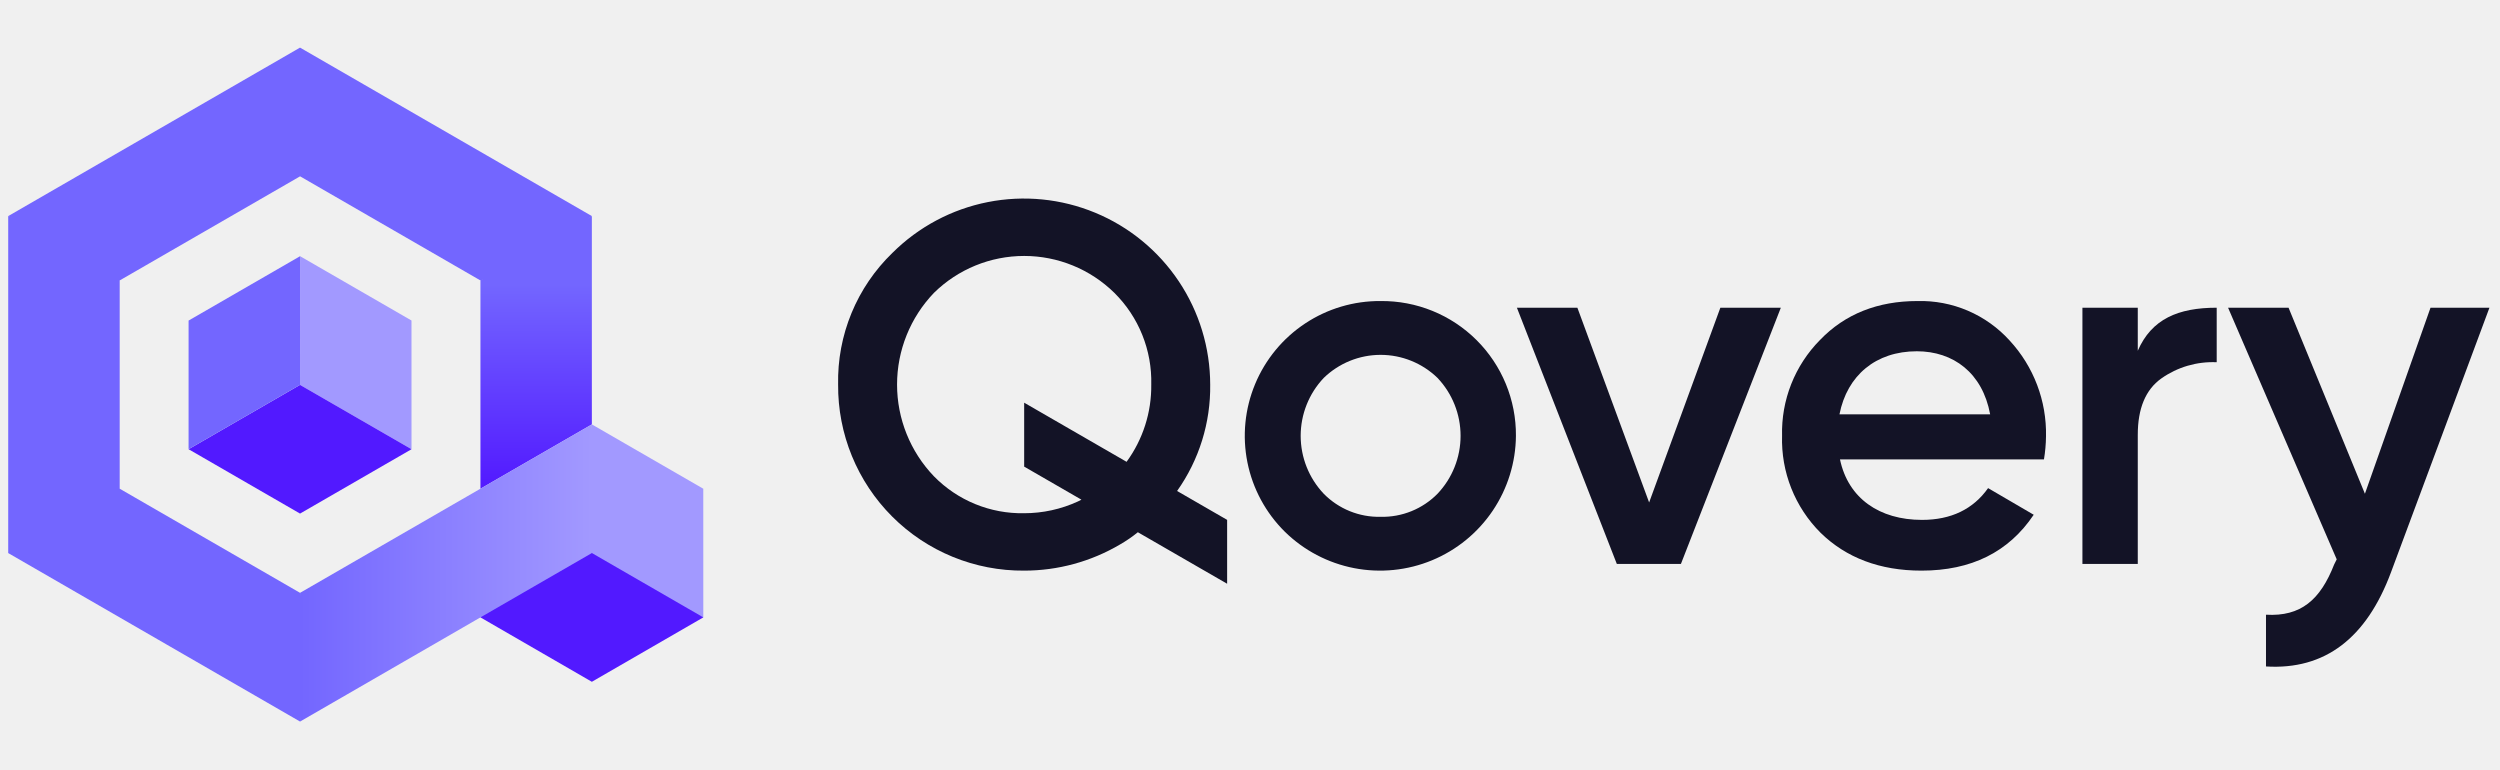
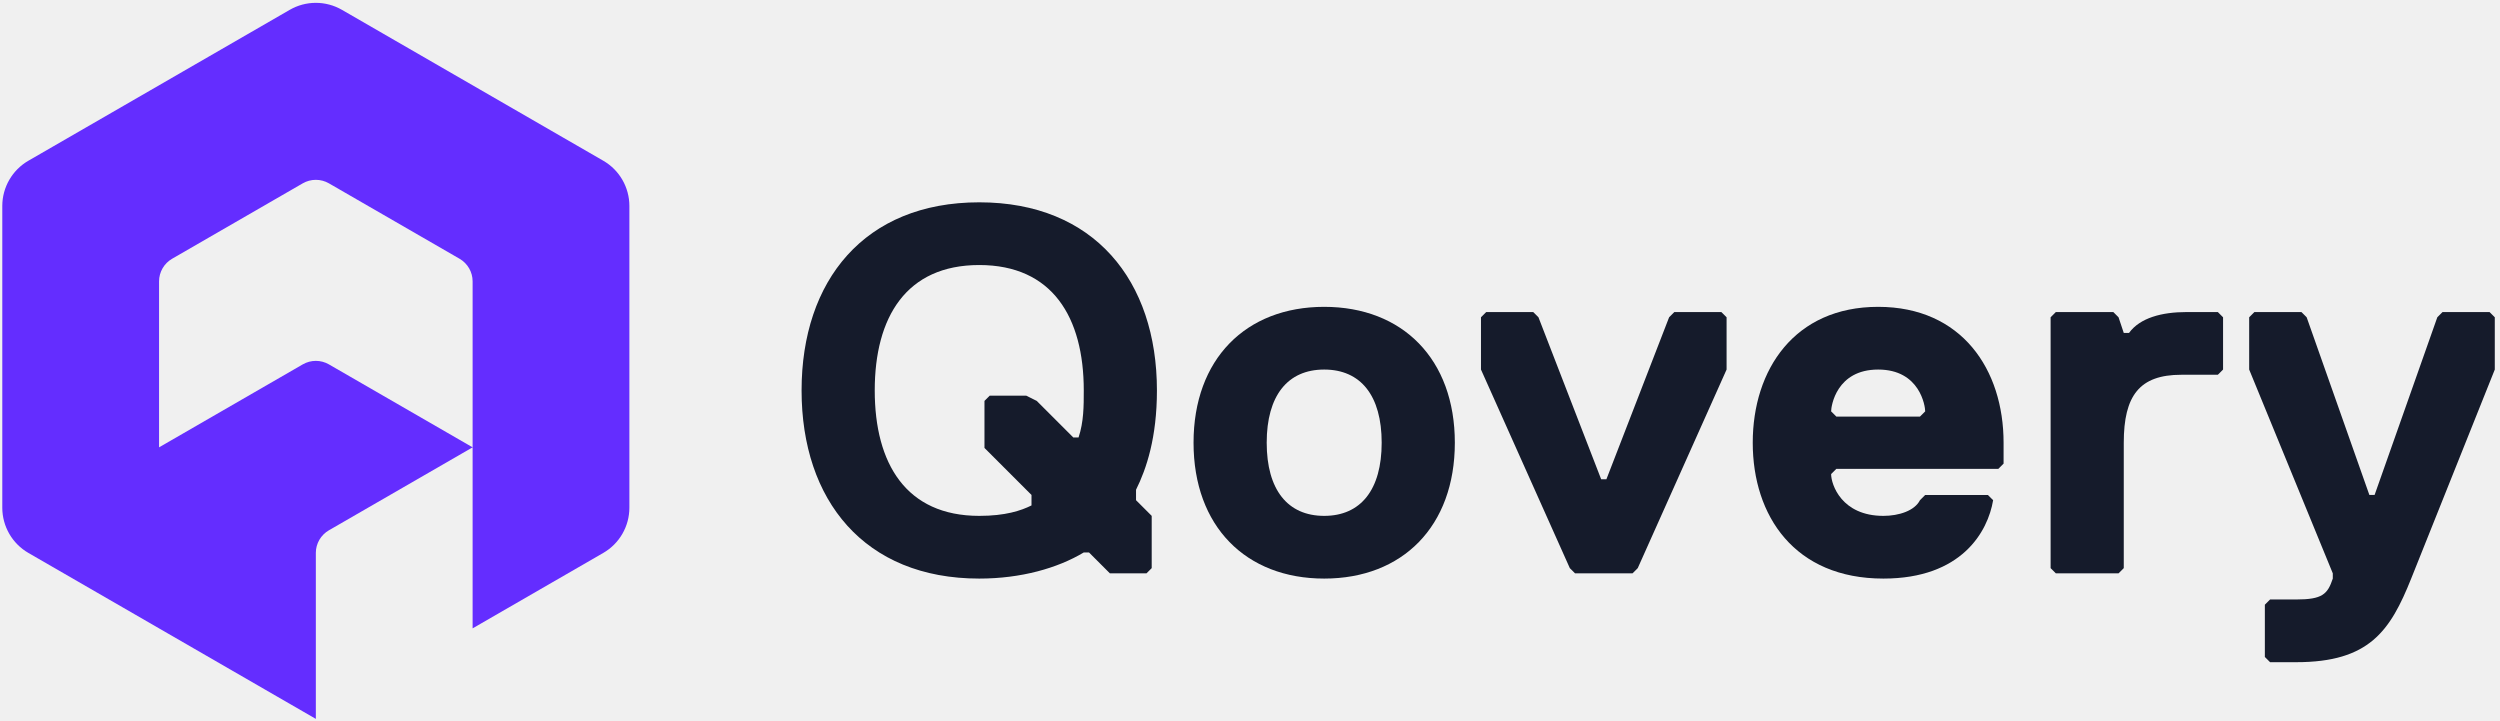
- <svg xmlns="http://www.w3.org/2000/svg" width="702" height="216" viewBox="0 0 1065 328" fill="none">
-   <path d="M251.867 180.969L242.265 241.365L299.387 263.274L299.378 208.393L251.867 180.969Z" fill="#A299FF" />
-   <path d="M3 235.829V92.137L50.534 107.21V208.384L127.442 252.786L133.188 274.691L127.442 307.672L3 235.829Z" fill="#7366FF" />
-   <path d="M127.454 75.186L50.534 119.579L3 92.137L127.425 20.3L251.867 92.137L225.612 113.056L204.362 119.587L127.454 75.186Z" fill="#7366FF" />
-   <path d="M299.401 263.254L251.867 290.715L204.362 263.254V208.387L299.401 263.254Z" fill="#5219FF" />
-   <path d="M127.454 109.242L127.425 164.114L174.973 191.547L174.965 136.667L127.454 109.242Z" fill="#A299FF" />
-   <path d="M127.425 164.114L79.908 191.547L127.434 218.994L174.973 191.547L127.425 164.114Z" fill="#5219FF" />
-   <path d="M127.454 109.242L79.914 136.689L79.908 191.547L127.425 164.114L127.454 109.242Z" fill="#7366FF" />
-   <path d="M251.867 92.137V180.968L204.362 208.387V119.587L251.867 92.137Z" fill="url(#paint0_linear)" />
-   <path d="M251.881 180.94L127.442 252.786V307.672L251.867 235.821L251.881 180.94Z" fill="url(#paint1_linear)" />
-   <path d="M547.334 226.706C539.205 218.666 533.659 208.385 531.404 197.176C529.148 185.968 530.287 174.342 534.675 163.784C539.062 153.226 546.499 144.217 556.034 137.908C565.568 131.599 576.768 128.277 588.201 128.367C595.781 128.286 603.301 129.716 610.323 132.573C617.345 135.43 623.727 139.657 629.098 145.007C634.468 150.357 638.719 156.724 641.603 163.735C644.486 170.745 645.945 178.26 645.892 185.841C645.799 197.218 642.359 208.315 636.002 217.75C629.644 227.185 620.649 234.54 610.14 238.897C599.63 243.255 588.071 244.422 576.902 242.254C565.734 240.086 555.45 234.679 547.334 226.706V226.706ZM588.201 220.37C592.701 220.474 597.175 219.655 601.347 217.964C605.519 216.272 609.3 213.744 612.457 210.536C618.772 203.864 622.291 195.027 622.291 185.841C622.291 176.655 618.772 167.818 612.457 161.146C605.957 154.839 597.257 151.312 588.2 151.312C579.143 151.312 570.442 154.839 563.942 161.146C557.627 167.818 554.108 176.655 554.108 185.841C554.108 195.027 557.627 203.864 563.942 210.536C567.1 213.745 570.881 216.272 575.053 217.964C579.226 219.655 583.7 220.474 588.201 220.37Z" fill="#131326" />
-   <path d="M733.063 131.207H758.85L716.236 240.474H688.919L646.306 131.207H672.094L702.688 214.249L733.063 131.207Z" fill="#131326" />
-   <path d="M784.069 195.894C787.565 212.502 800.896 221.681 819.034 221.681C831.49 221.681 840.888 217.091 847.223 208.131L866.674 219.495C855.965 235.448 840.013 243.316 818.815 243.316C801.113 243.316 786.69 237.853 775.765 227.144C770.359 221.742 766.115 215.291 763.297 208.188C760.478 201.085 759.143 193.48 759.374 185.841C759.176 178.291 760.506 170.779 763.285 163.756C766.064 156.733 770.235 150.345 775.545 144.975C786.254 133.829 800.24 128.367 817.067 128.367C824.449 128.17 831.787 129.571 838.576 132.476C845.365 135.38 851.446 139.719 856.402 145.194C866.667 156.295 872.229 170.944 871.918 186.06C871.88 189.356 871.587 192.644 871.043 195.894L784.069 195.894ZM848.098 176.662C844.821 158.961 832.364 149.782 816.848 149.782C799.366 149.782 787.127 160.054 783.85 176.662H848.098Z" fill="#131326" />
-   <path d="M911.048 149.565C916.947 136.015 928.311 131.207 944.7 131.207V154.456C936.285 154.081 927.984 156.511 921.099 161.365C914.325 166.173 911.048 174.257 911.048 185.404V240.474H887.445V131.207H911.048V149.565Z" fill="#131326" />
-   <path d="M1035.87 131.208H1061L1019.04 243.971C1008.55 272.16 990.85 285.71 965.719 284.18V262.109C980.58 262.984 988.884 255.771 994.785 240.691L995.877 238.508L949.547 131.207H975.336L1007.9 210.536L1035.87 131.208Z" fill="#131326" />
-   <path d="M522.747 221.673L501.413 209.356C510.804 196.11 515.747 180.224 515.529 163.987C515.509 148.299 510.843 132.968 502.121 119.928C493.398 106.887 481.009 96.723 466.516 90.715C452.024 84.707 436.076 83.126 420.686 86.171C405.296 89.216 391.152 96.75 380.039 107.823C372.516 115.084 366.575 123.82 362.589 133.485C358.602 143.15 356.657 153.535 356.874 163.987C356.794 174.427 358.79 184.779 362.748 194.44C366.707 204.101 372.547 212.878 379.929 220.261C387.312 227.643 396.089 233.483 405.75 237.441C415.411 241.4 425.763 243.396 436.203 243.316C450.576 243.319 464.687 239.471 477.068 232.17C479.742 230.636 482.289 228.889 484.683 226.945L522.747 248.909L522.747 221.673ZM436.203 218.84C429.058 218.976 421.96 217.651 415.346 214.945C408.732 212.239 402.741 208.21 397.741 203.104C387.644 192.585 382.005 178.568 382.005 163.987C382.005 149.406 387.644 135.39 397.741 124.87C408.003 114.787 421.815 109.137 436.203 109.137C450.59 109.137 464.402 114.787 474.665 124.87C479.813 129.975 483.865 136.077 486.57 142.804C489.276 149.531 490.578 156.739 490.398 163.987C490.543 175.814 486.851 187.369 479.875 196.921L436.203 171.705V198.965L460.624 213.062C459.707 213.547 459.148 213.813 459.148 213.813C451.952 217.124 444.124 218.839 436.203 218.84Z" fill="#131326" />
+ <svg xmlns="http://www.w3.org/2000/svg" width="333" height="96" viewBox="0 0 333 96" fill="none">
+   <g clip-path="url(#clip0_9743_14785)">
+     <path d="M130.436 26.949C145.75 26.949 154.103 37.39 154.103 52.008C154.103 58.273 152.711 62.449 151.319 65.234V66.626L153.407 68.714V75.675L152.711 76.371H147.838L145.054 73.587H144.358C140.877 75.675 136.005 77.067 130.436 77.067C115.123 77.067 106.77 66.626 106.77 52.008C106.77 37.39 115.123 26.949 130.436 26.949ZM130.436 68.714C133.917 68.714 136.005 68.018 137.397 67.322V65.93L131.132 59.665V53.4L131.828 52.704H136.701L138.093 53.4L142.966 58.273H143.662C144.358 56.185 144.358 54.096 144.358 52.008C144.358 42.263 140.181 35.302 130.436 35.302C120.691 35.302 116.515 42.263 116.515 52.008C116.515 61.753 120.691 68.714 130.436 68.714Z" fill="#151B2B" />
+     <path d="M176.382 77.067C165.941 77.067 158.98 70.106 158.98 58.969C158.98 47.832 165.941 40.871 176.382 40.871C186.823 40.871 193.784 47.832 193.784 58.969C193.784 70.106 186.823 77.067 176.382 77.067ZM176.382 49.224C171.509 49.224 168.725 52.705 168.725 58.969C168.725 65.234 171.509 68.714 176.382 68.714C181.255 68.714 184.039 65.234 184.039 58.969C184.039 52.705 181.255 49.224 176.382 49.224Z" fill="#151B2B" />
+     <path d="M218.148 75.674L217.452 76.37H209.795L209.099 75.674L197.266 49.223V42.263L197.962 41.566H204.226L204.923 42.263L213.276 63.841H213.972L222.325 42.263L223.021 41.566H229.285L229.981 42.263V49.223L218.148 75.674Z" fill="#151B2B" />
+     <path d="M266.877 61.754L266.181 62.45H244.602L243.906 63.146C243.906 64.538 245.298 68.714 250.867 68.714C252.955 68.714 255.043 68.018 255.739 66.626L256.436 65.93H264.788L265.485 66.626C264.788 70.803 261.308 77.067 250.867 77.067C239.034 77.067 233.465 68.714 233.465 58.969C233.465 49.224 239.034 40.871 250.171 40.871C261.308 40.871 266.877 49.224 266.877 58.969V61.754ZM256.436 54.793C256.436 54.097 255.739 49.224 250.171 49.224C244.602 49.224 243.906 54.097 243.906 54.793L244.602 55.489H255.739L256.436 54.793Z" fill="#151B2B" />
+     <path d="M295.416 49.919H290.543C284.975 49.919 282.886 52.704 282.886 58.968V75.674L282.19 76.37H273.837L273.141 75.674V42.263L273.837 41.566H281.494L282.19 42.263L282.886 44.351H283.582C285.044 42.332 287.968 41.566 291.239 41.566H295.416L296.112 42.263V49.223L295.416 49.919Z" fill="#151B2B" />
+     <path d="M321.169 77.067C318.384 84.027 315.6 88.204 305.855 88.204H302.375L301.679 87.508V80.547L302.375 79.851H305.855C309.335 79.851 310.032 79.155 310.728 77.067V76.37L299.59 49.223V42.263L300.286 41.566H306.551L307.247 42.263L315.6 65.929H316.296L324.649 42.263L325.345 41.566H331.61L332.306 42.263V49.223L321.169 77.067Z" fill="#151B2B" />
+     <path d="M80.354 21.407L45.55 1.312C43.395 0.068 40.741 0.068 38.589 1.312L3.785 21.407C1.633 22.649 0.305 24.948 0.305 27.435V67.624C0.305 70.11 1.63 72.407 3.785 73.652L42.069 95.757V73.652C42.069 72.407 42.732 71.26 43.81 70.636L62.952 59.585V83.698L80.354 73.652C82.509 72.407 83.834 70.11 83.834 67.624V27.435C83.834 24.948 82.509 22.651 80.354 21.407ZM40.329 48.534L21.187 59.585V37.481C21.187 36.236 21.85 35.089 22.927 34.465L40.329 24.419C41.407 23.799 42.732 23.799 43.81 24.419L61.212 34.465C62.289 35.086 62.952 36.236 62.952 37.481V59.585L43.81 48.534C42.732 47.913 41.407 47.913 40.329 48.534Z" fill="#642DFF" />
+   </g>
  <defs>
-     <linearGradient id="paint0_linear" x1="228.115" y1="92.137" x2="228.115" y2="208.388" gradientUnits="userSpaceOnUse">
-       <stop offset="0.25" stop-color="#7366FF" />
-       <stop offset="1" stop-color="#5219FF" />
-     </linearGradient>
-     <linearGradient id="paint1_linear" x1="127.441" y1="244.307" x2="251.88" y2="244.307" gradientUnits="userSpaceOnUse">
-       <stop stop-color="#7366FF" />
-       <stop offset="1" stop-color="#A299FF" />
-     </linearGradient>
+     <clipPath id="clip0_9743_14785">
+       <rect width="333" height="96" fill="white" />
+     </clipPath>
  </defs>
</svg>
